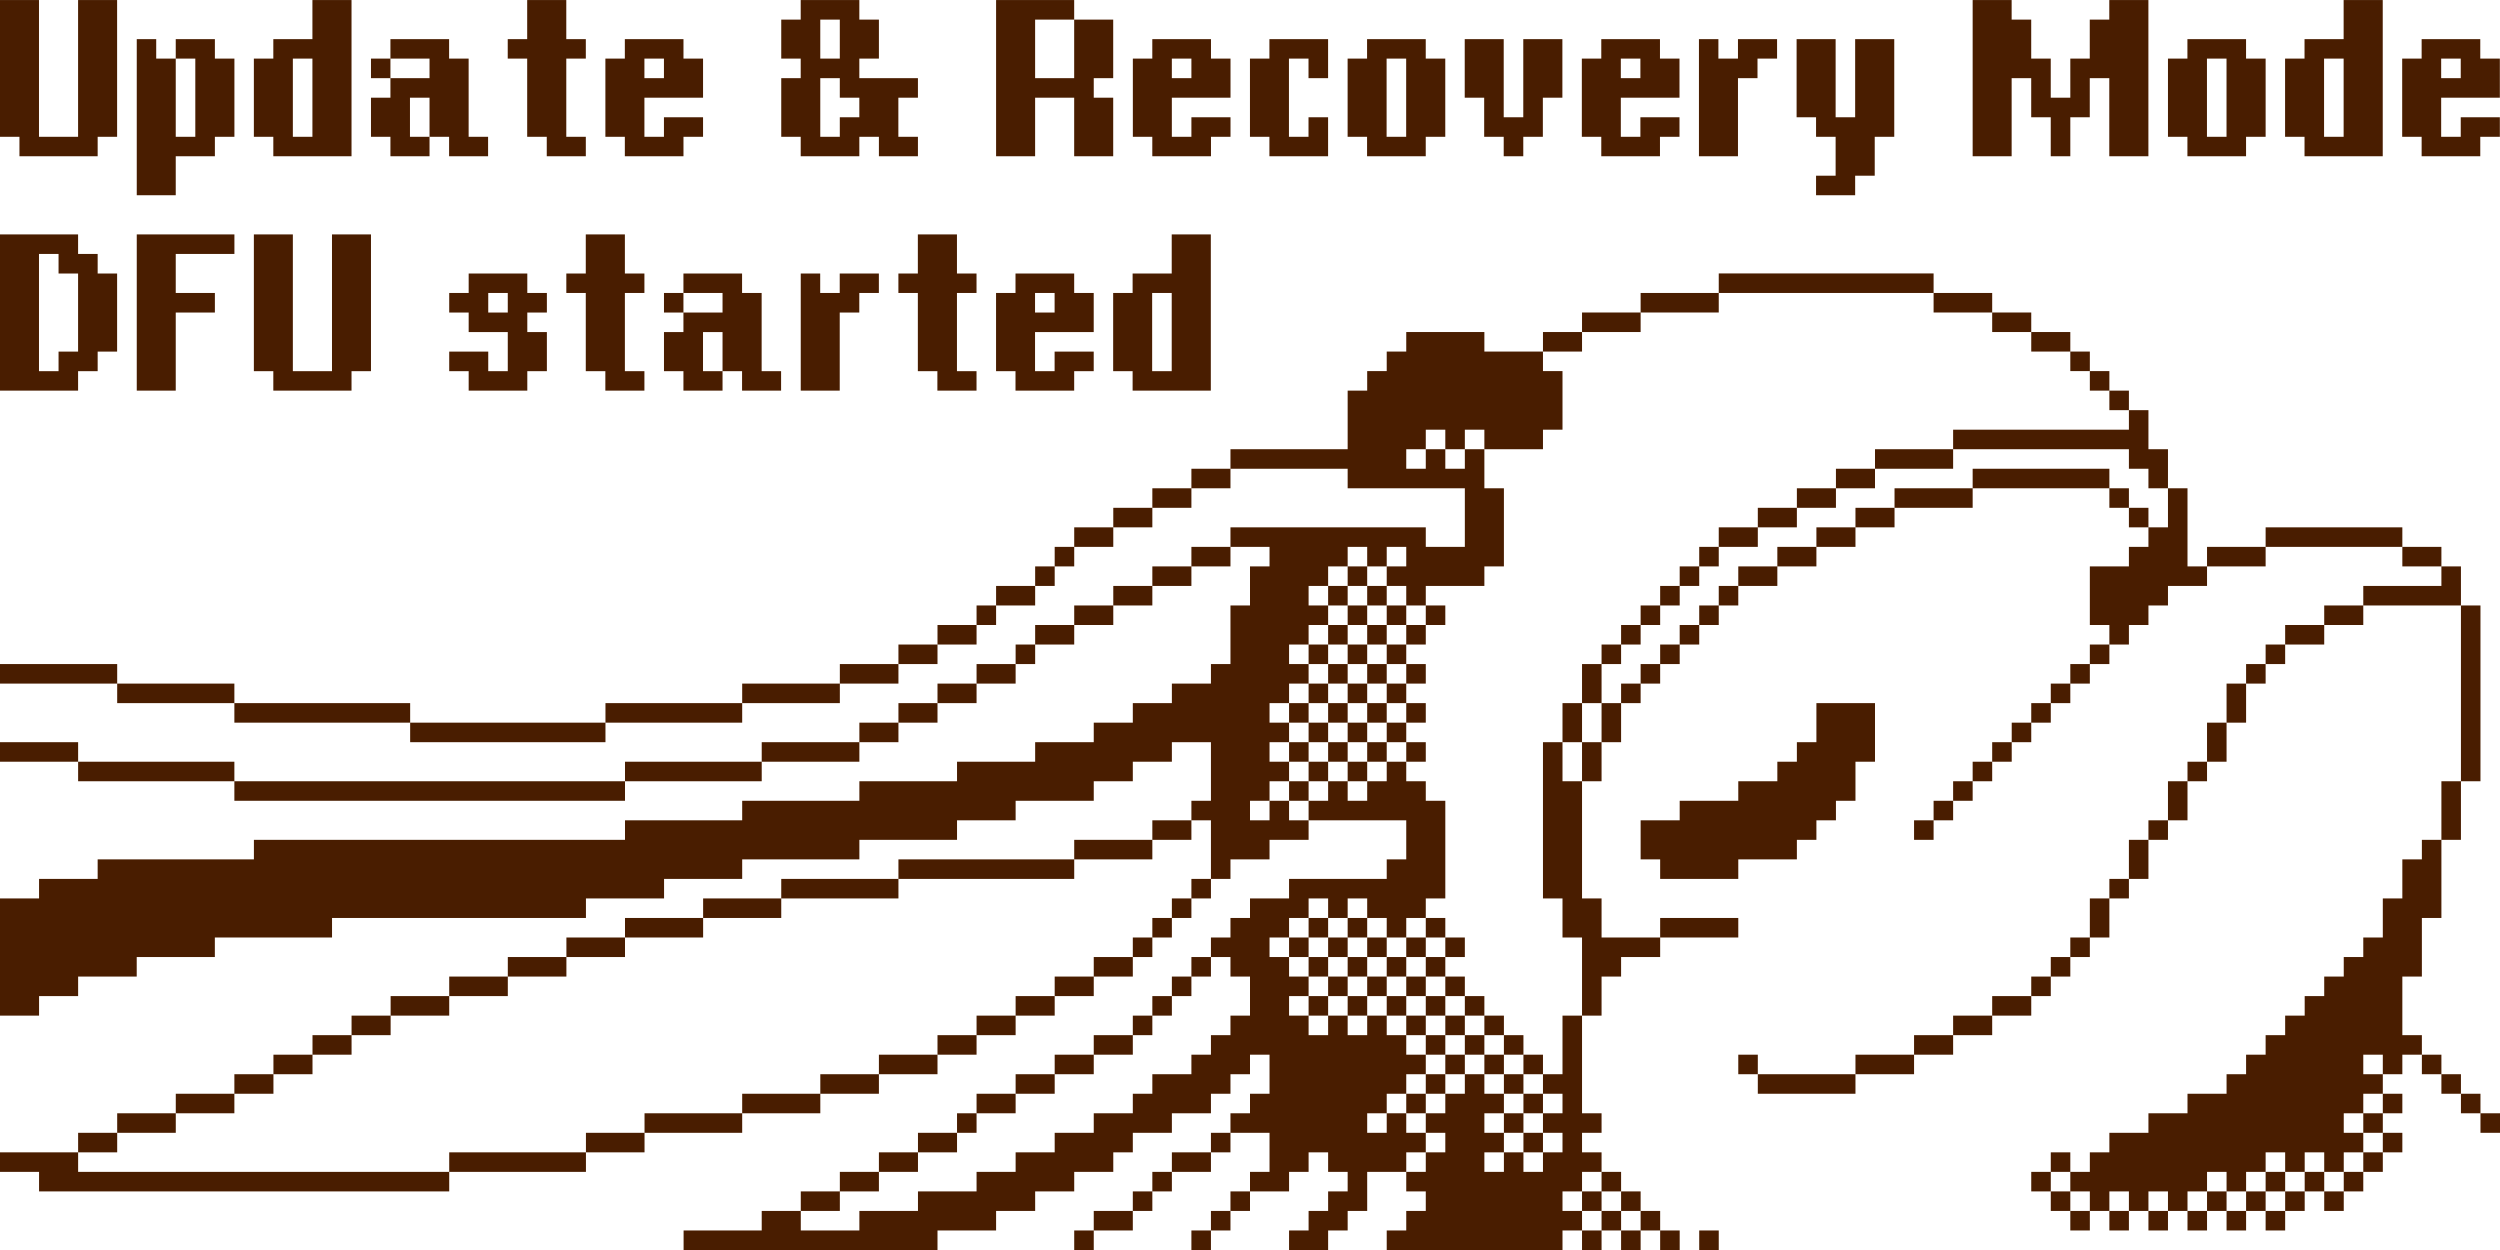
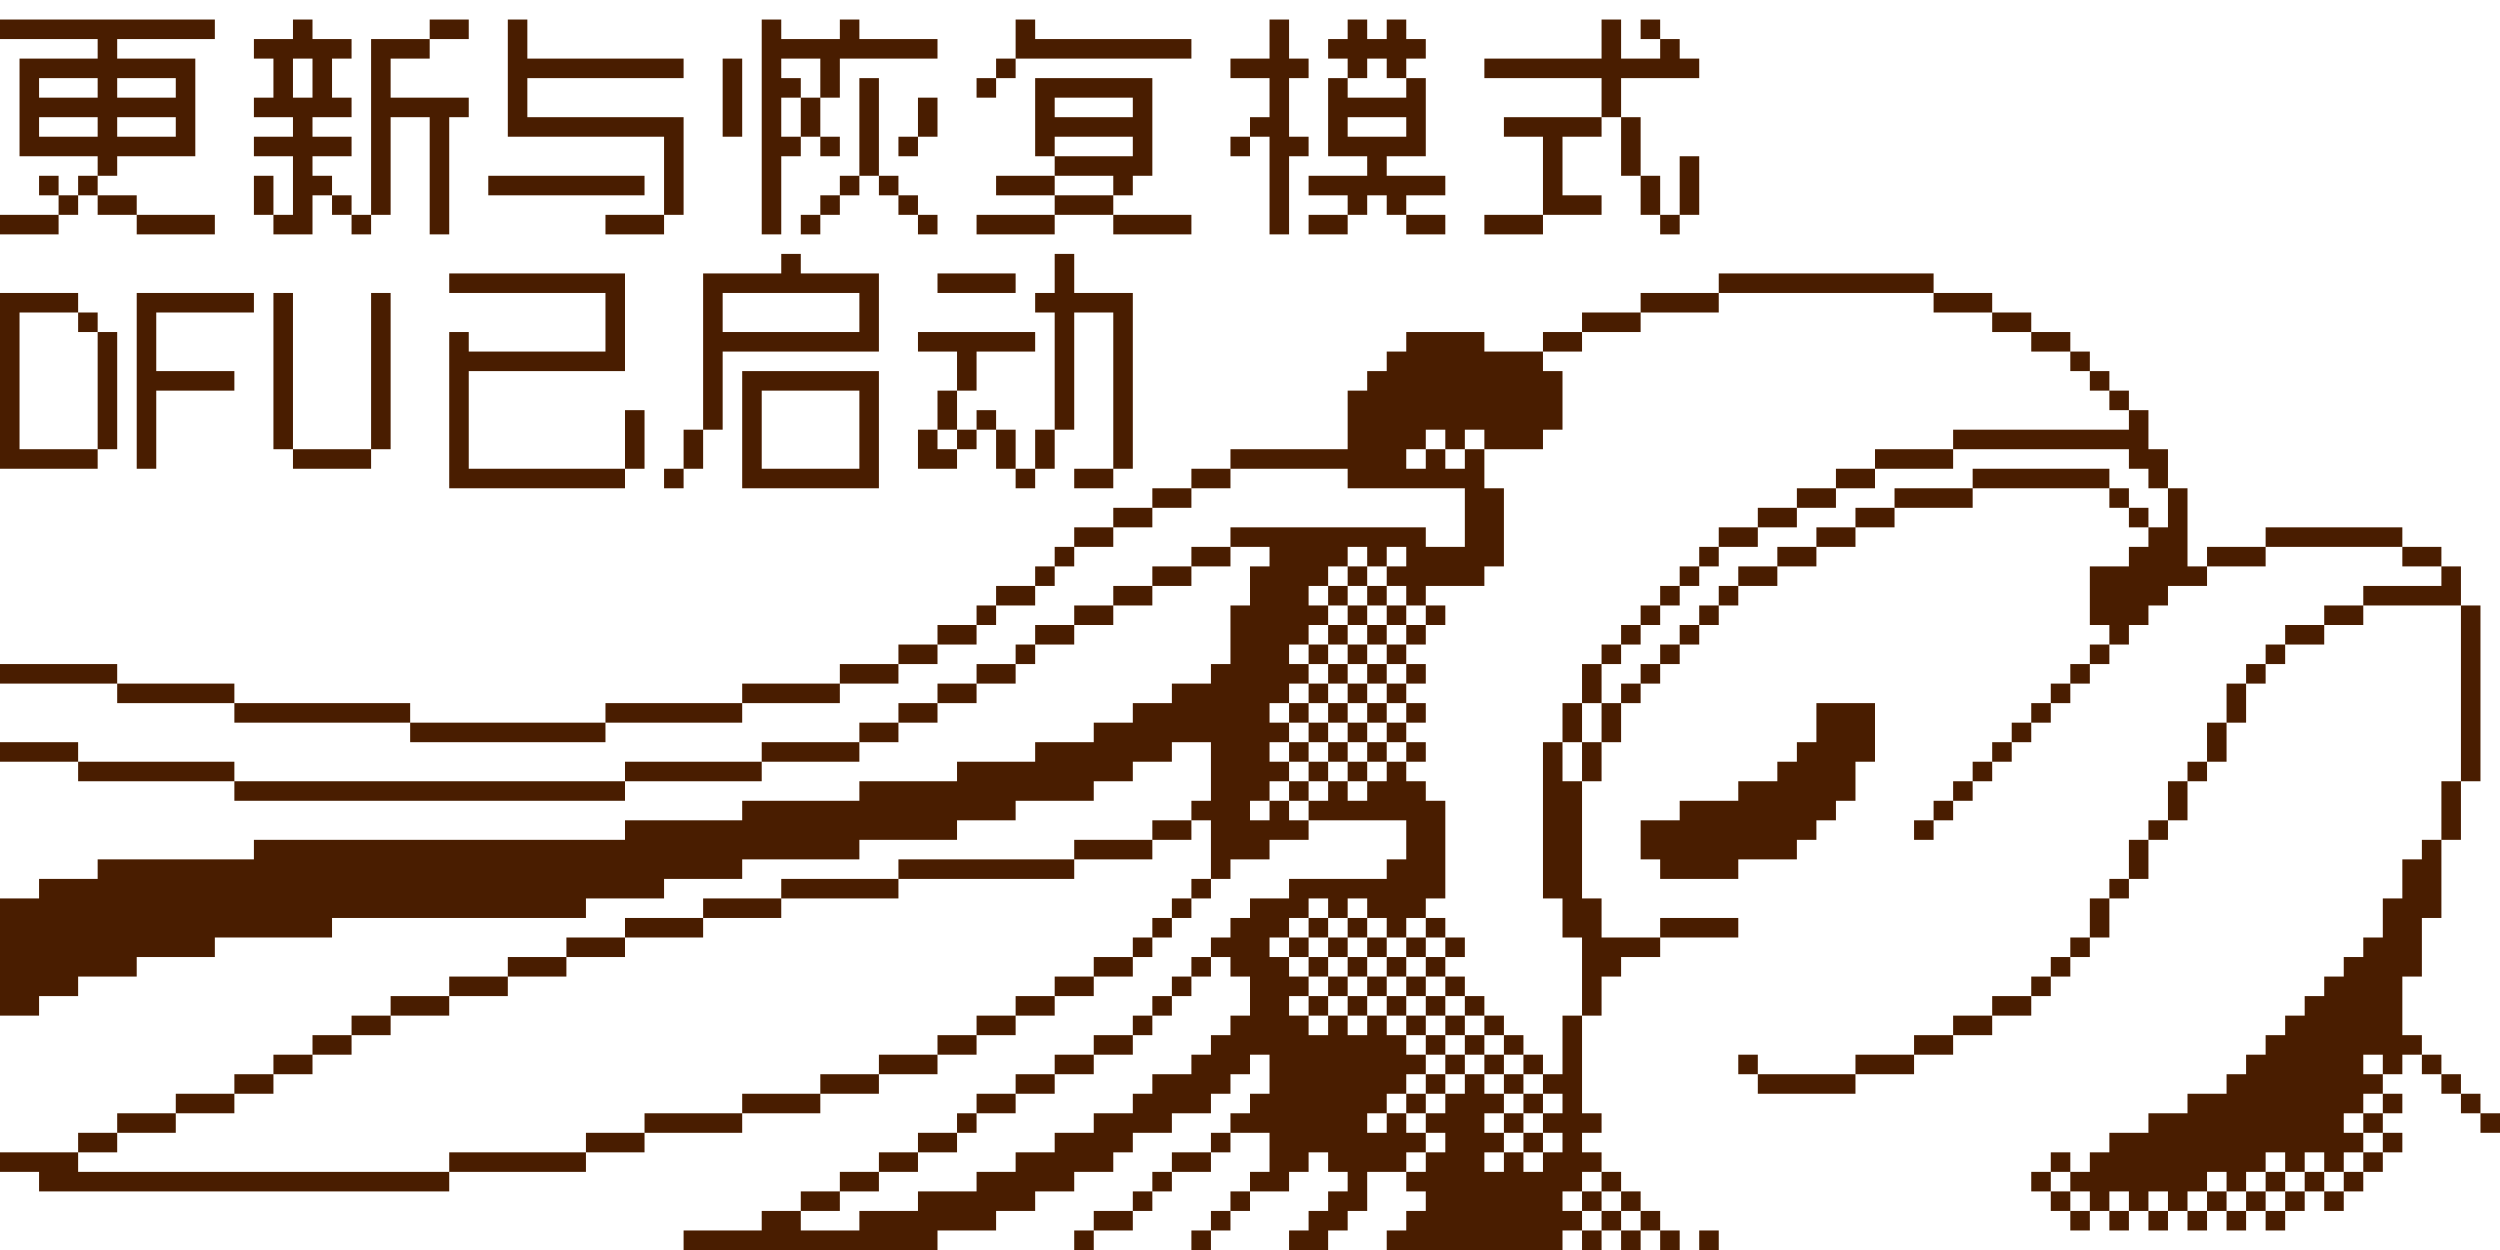
- <svg xmlns="http://www.w3.org/2000/svg" width="128" height="64" viewBox="0 0 128 64" fill="none" version="1.1" id="svg560">
-   <defs id="defs564" />
-   <path id="path2" d="M 0,0.002 V 7.004 H 0.996 V 8 H 5 V 7.004 H 5.996 V 0.002 H 3.998 V 7.004 H 1.996 V 0.002 Z m 15.996,0 V 2.004 H 13.994 V 3 h -0.996 v 4.004 h 0.996 V 8 h 4.004 V 0.002 Z m 10.996,0 V 2.004 H 25.996 V 3 h 0.996 v 4.004 h 1.002 V 8 h 2 V 7.004 h -1 V 3 h 1 V 2.004 h -1 V 0.002 Z m 14.004,0 V 1.004 H 40 V 3 h 0.996 V 4.002 H 40 v 3.002 h 0.996 V 8 h 3.002 V 7.004 H 45 V 8 h 1.998 V 7.004 H 45.996 V 5.002 h 1.002 v -1 h -3 V 3 H 45 V 1.004 H 43.998 V 0.002 Z m 10.004,0 V 8 h 1.998 V 5.002 h 2 V 8 h 1.998 V 5.002 H 56 v -1 h 0.996 V 1.004 h -1.998 v 2.998 h -2 V 1.004 h 2 V 0.002 Z m 50,0 V 8 h 1.996 V 4.002 h 1.002 v 2.002 h 1 V 8 H 106 V 6.004 h 0.996 V 4.002 h 1 V 8 h 2.002 V 0.002 h -2.002 V 1.004 h -1 V 3 H 106 v 2.002 h -1.002 V 3 h -1 V 1.004 h -1.002 V 0.002 Z m 18.994,0 V 2.004 h -2.002 V 3 h -0.996 v 4.004 h 0.996 V 8 h 4.004 V 0.002 Z M 41.998,1.004 h 1 V 3 h -1 z m -34.996,1 V 9.996 H 8.998 V 8 H 11.002 V 7.004 h 1 V 3 h -1 V 2.004 H 8.998 V 3 H 10 V 7.004 H 8.998 V 3 h -1 V 2.004 Z m 12.988,0 V 3 h 2.002 v 1.002 h -2.002 v 1 h -0.996 v 2.002 h 0.996 V 8 h 2.002 V 7.004 H 20.99 V 5.002 h 1.002 v 2.002 h 1.002 V 8 h 1.996 V 7.004 H 23.994 V 3 h -1 V 2.004 Z m 0,1.998 V 3 H 18.994 V 4.002 Z M 31.992,2.004 V 3 h -0.996 v 4.004 h 0.996 V 8 h 3.002 V 7.004 h 1.002 v -1 h -2.002 v 1 h -1 V 5.002 h 3.002 V 3 H 34.994 V 2.004 Z m 27.006,0 V 3 h -0.996 v 4.004 h 0.996 V 8 h 3.004 V 7.004 h 1 v -1 H 61 v 1 H 59.998 V 5.002 h 3.004 V 3 h -1 V 2.004 Z m 5.996,0 V 3 h -0.996 v 4.004 h 0.996 V 8 h 3.004 V 6.004 h -1.002 v 1 H 65.994 V 3 h 1.002 v 1.002 h 1.002 V 2.004 Z m 5,0 V 3 h -0.996 v 4.004 h 0.996 V 8 h 3.004 V 7.004 h 1 V 3 h -1 V 2.004 Z m 5,0 v 2.998 h 0.996 v 2.002 h 1 V 8 h 1.002 V 7.004 h 1.002 V 5.002 h 1 V 2.004 h -2.002 v 4 h -1.002 v -4 z m 6.992,0 V 3 h -0.996 v 4.004 h 0.996 V 8 h 3.004 V 7.004 h 1 v -1 h -2.002 v 1 H 82.986 V 5.002 h 3.004 V 3 h -1 V 2.004 Z m 5,0 V 8 h 1.998 V 4.002 h 1 V 3 h 1.002 V 2.004 H 88.984 V 3 H 87.982 V 2.004 Z m 5,0 v 4 h 0.996 v 1 h 1.002 v 1.992 h -1.002 v 1 h 2.002 v -1 h 1.002 V 7.004 h 1 v -5 h -2.002 v 4 h -1 v -4 z m 20.01,0 V 3 H 111 v 4.004 h 0.996 V 8 h 3.002 V 7.004 H 116 V 3 h -1.002 V 2.004 Z m 11.992,0 V 3 h -0.996 v 4.004 h 0.996 V 8 h 3.002 V 7.004 h 1.002 v -1 h -2.002 v 1 h -1.002 V 5.002 h 3.004 V 3 h -1.002 V 2.004 Z M 14.994,3 h 1.002 v 4.004 h -1.002 z m 18,0 h 1 v 1.002 h -1 z M 59.998,3 H 61 v 1.002 h -1.002 z m 10.996,0 h 1.002 v 4.004 h -1.002 z m 11.992,0 h 1.002 v 1.002 h -1.002 z m 30.01,0 h 1.002 v 4.004 h -1.002 z m 5.996,0 h 1.002 v 4.004 h -1.002 z m 5.996,0 h 1.002 v 1.002 h -1.002 z M 41.998,4.002 h 1 v 1 h 1 v 1.002 h -1 v 1 h -1 z M 0,12.002 V 20 H 3.998 V 19.004 H 5 V 18.002 H 5.996 V 14.004 H 5 V 13.002 H 3.998 v -1 z m 7.002,0 V 20 H 8.998 V 16.002 H 11.002 V 15 H 8.998 v -1.998 h 3.004 v -1 z m 5.996,0 v 7.002 h 0.996 V 20 h 4.004 v -0.996 h 0.996 v -7.002 h -1.996 v 7.002 h -2.004 v -7.002 z m 16.994,0 v 2.002 H 28.996 V 15 h 0.996 v 4.004 h 1.002 V 20 h 2 v -0.996 h -1 V 15 h 1 v -0.996 h -1 v -2.002 z m 17.002,0 v 2.002 H 45.998 V 15 h 0.996 v 4.004 h 1 V 20 h 2.004 V 19.004 H 48.996 V 15 h 1.002 v -0.996 h -1.002 v -2.002 z m 12.998,0 v 2.002 H 57.99 V 15 h -0.996 v 4.004 h 0.996 V 20 h 4.004 v -7.998 z m -57.996,1 h 1.002 v 1.002 h 1 v 3.998 h -1 v 1.002 H 1.996 Z M 88,14 v 1 h 1 1 1 1 1 1 1 1 1 1 1 v -1 h -1 -1 -1 -1 -1 -1 -1 -1 -1 -1 z m 11,1 v 1 h 1 1 1 v -1 h -1 -1 z m 3,1 v 1 h 1 1 v -1 h -1 z m 2,1 v 1 h 1 1 v -1 h -1 z m 2,1 v 1 h 1 v -1 z m 1,1 v 1 h 1 v -1 z m 1,1 v 1 h 1 v -1 z m 1,1 v 1 h -1 -1 -1 -1 -1 -1 -1 -1 -1 v 1 h 1 1 1 1 1 1 1 1 1 v 1 h 1 v 1 h 1 v -1 -1 h -1 v -1 -1 z m 2,4 v 1 1 h -1 v 1 h -1 v 1 h -1 -1 v 1 1 1 h 1 v 1 h 1 v -1 h 1 v -1 h 1 v -1 h 1 1 v -1 h -1 v -1 -1 -1 -1 z m 2,4 h 1 1 1 v -1 h -1 -1 -1 z m 3,-1 h 1 1 1 1 1 1 1 v -1 h -1 -1 -1 -1 -1 -1 -1 z m 7,0 v 1 h 1 1 v -1 h -1 z m 2,1 v 1 h -1 -1 -1 -1 v 1 h 1 1 1 1 1 v -1 -1 z m 1,2 v 1 1 1 1 1 1 1 1 1 h 1 v -1 -1 -1 -1 -1 -1 -1 -1 -1 z m 0,9 h -1 v 1 1 1 h 1 v -1 -1 z m -1,3 h -1 v 1 h -1 v 1 1 h -1 v 1 1 h -1 v 1 h -1 v 1 h -1 v 1 h -1 v 1 h -1 v 1 h -1 v 1 h -1 v 1 h -1 v 1 h -1 -1 v 1 h -1 -1 v 1 h -1 -1 v 1 h -1 v 1 h -1 v 1 h 1 v 1 h 1 v -1 h 1 v 1 h 1 v -1 h 1 v 1 h 1 v -1 h 1 v -1 h 1 v 1 h 1 v -1 h 1 v -1 h 1 v 1 h 1 v -1 h 1 v 1 h 1 v -1 h 1 v -1 h -1 v -1 h 1 v -1 h 1 v -1 h -1 v -1 h 1 v 1 h 1 v -1 h 1 v -1 h -1 v -1 -1 -1 h 1 v -1 -1 -1 h 1 v -1 -1 -1 z m -1,11 v 1 h 1 v -1 z m 1,1 v 1 h 1 v -1 z m 1,1 v 1 h 1 v -1 z m 1,1 v 1 h 1 v -1 z m -5,-1 v 1 h 1 v -1 z m 0,1 h -1 v 1 h 1 z m 0,1 v 1 h 1 v -1 z m 0,1 h -1 v 1 h 1 z m -1,1 h -1 v 1 h 1 z m -1,1 h -1 v 1 h 1 z m -1,0 v -1 h -1 v 1 z m -1,0 h -1 v 1 h 1 z m -1,1 h -1 v 1 h 1 z m -1,0 v -1 h -1 v 1 z m -1,0 h -1 v 1 h 1 z m -1,0 v -1 h -1 v 1 z m -1,0 h -1 v 1 h 1 z m 3,-1 h 1 v -1 h -1 z m -5,1 h -1 v 1 h 1 z m -2,0 h -1 v 1 h 1 z m -2,0 h -1 v 1 h 1 z m -1,0 v -1 h -1 v 1 z m -1,-1 v -1 h -1 v 1 z m 0,-1 h 1 v -1 h -1 z m 16,-29 h -1 -1 v 1 h 1 1 z m -2,1 h -1 -1 v 1 h 1 1 z m -2,1 h -1 v 1 h 1 z m -1,1 h -1 v 1 h 1 z m -1,1 h -1 v 1 1 h 1 v -1 z m -1,2 h -1 v 1 1 h 1 v -1 z m -1,2 h -1 v 1 h 1 z m -1,1 h -1 v 1 1 h 1 v -1 z m -1,2 h -1 v 1 h 1 z m -1,1 h -1 v 1 1 h 1 v -1 z m -1,2 h -1 v 1 h 1 z m -1,1 h -1 v 1 1 h 1 v -1 z m -1,2 h -1 v 1 h 1 z m -1,1 h -1 v 1 h 1 z m -1,1 h -1 v 1 h 1 z m -1,1 h -1 -1 v 1 h 1 1 z m -2,1 h -1 -1 v 1 h 1 1 z m -2,1 h -1 -1 v 1 h 1 1 z m -2,1 h -1 -1 -1 v 1 h 1 1 1 z m -3,1 h -1 -1 -1 -1 -1 v 1 h 1 1 1 1 1 z m -5,0 v -1 h -1 v 1 z m 18,-22 h -1 v 1 h 1 z m -1,1 h -1 v 1 h 1 z m -1,1 h -1 v 1 h 1 z m -1,1 h -1 v 1 h 1 z m -1,1 h -1 v 1 h 1 z m -1,1 h -1 v 1 h 1 z m -1,1 h -1 v 1 h 1 z m -1,1 h -1 v 1 h 1 z m -1,1 h -1 v 1 h 1 z m -1,1 h -1 v 1 h 1 z m 11,-15 v -1 h -1 v 1 z m -1,-1 v -1 h -1 v 1 z m -1,-1 v -1 h -1 -1 -1 -1 -1 -1 -1 v 1 h 1 1 1 1 1 1 z m -7,0 h -1 -1 -1 -1 v 1 h 1 1 1 1 z m -4,1 h -1 -1 v 1 h 1 1 z m -2,1 h -1 -1 v 1 h 1 1 z m -2,1 h -1 -1 v 1 h 1 1 z m -2,1 h -1 -1 v 1 h 1 1 z m -2,1 h -1 v 1 h 1 z m -1,1 h -1 v 1 h 1 z m -1,1 h -1 v 1 h 1 z m -1,1 h -1 v 1 h 1 z m -1,1 h -1 v 1 h 1 z m -1,1 h -1 v 1 h 1 z m -1,1 h -1 v 1 1 h 1 v -1 z m -1,2 h -1 v 1 1 h 1 v -1 z m -1,2 h -1 v -1 -1 h -1 v 1 1 1 1 1 1 1 1 h 1 v 1 1 h 1 v 1 1 1 1 h 1 v -1 -1 h 1 v -1 h 1 1 v -1 h -1 -1 -1 v -1 -1 h -1 v -1 -1 -1 -1 -1 z m 4,8 h 1 1 1 1 v -1 h -1 -1 -1 -1 z m -4,4 h -1 v 1 1 1 h -1 v 1 h 1 v 1 h -1 v 1 h 1 v 1 h -1 v 1 h -1 v -1 h -1 v 1 h -1 v -1 h 1 v -1 h -1 v -1 h 1 v -1 h -1 v -1 h -1 v 1 h -1 v 1 h -1 v 1 h 1 v 1 h -1 v 1 h -1 v 1 h 1 v 1 h -1 v 1 h -1 v 1 h 1 1 1 1 1 1 1 1 1 v -1 h 1 v -1 h -1 v -1 h 1 v -1 h 1 v -1 h -1 v -1 h 1 v -1 h -1 v -1 -1 -1 -1 z m 1,8 v 1 h 1 v -1 z m 1,1 v 1 h 1 v -1 z m 1,1 v 1 h 1 v -1 z m 1,1 v 1 h 1 v -1 z m -1,0 h -1 v 1 h 1 z m -1,0 v -1 h -1 v 1 z m -1,0 h -1 v 1 h 1 z m 0,-1 v -1 h -1 v 1 z M 72,60 v -1 h 1 v -1 h -1 v -1 h -1 v 1 h -1 v -1 h 1 v -1 h 1 v -1 h 1 v -1 h -1 v -1 h -1 v -1 h -1 v 1 h -1 v -1 h -1 v 1 h -1 v -1 h -1 v -1 h 1 v -1 h -1 v -1 h -1 v -1 h 1 v -1 h 1 v -1 h 1 v 1 h 1 v -1 h 1 v 1 h 1 v 1 h 1 v -1 h 1 v -1 h 1 v -1 -1 -1 -1 -1 h -1 v -1 h -1 v -1 h -1 v 1 h -1 v 1 h -1 v -1 h -1 v 1 h -1 v 1 h 1 1 1 1 1 v 1 1 h -1 v 1 h -1 -1 -1 -1 -1 v 1 h -1 -1 v 1 h -1 v 1 h -1 v 1 h 1 v 1 h 1 v 1 1 h -1 v 1 h -1 v 1 h -1 v 1 h -1 -1 v 1 h -1 v 1 h -1 -1 v 1 h -1 -1 v 1 h -1 -1 v 1 h -1 -1 v 1 h -1 -1 -1 v 1 h -1 -1 -1 v 1 h -1 -1 -1 v -1 h -1 -1 v 1 h -1 -1 -1 -1 v 1 h 1 1 1 1 1 1 1 1 1 1 1 1 1 v -1 h 1 1 1 v -1 h 1 1 v -1 h 1 1 v -1 h 1 1 v -1 h 1 v -1 h 1 1 v -1 h 1 1 v -1 h 1 v -1 h 1 v -1 h 1 v 1 1 h -1 v 1 h -1 v 1 h 1 1 v 1 1 h -1 v 1 h 1 1 v -1 h 1 v -1 h 1 v 1 h 1 v 1 h -1 v 1 h -1 v 1 h -1 v 1 h 1 1 v -1 h 1 v -1 h 1 v -1 -1 h 1 z m -8,1 h -1 v 1 h 1 z m -1,1 h -1 v 1 h 1 z m -1,1 h -1 v 1 h 1 z m 1,-5 h -1 v 1 h 1 z m -1,1 h -1 -1 v 1 h 1 1 z m -2,1 h -1 v 1 h 1 z m -1,1 h -1 v 1 h 1 z m -1,1 h -1 -1 v 1 h 1 1 z m -2,1 h -1 v 1 h 1 z M 41,62 h 1 1 v -1 h -1 -1 z m 2,-1 h 1 1 v -1 h -1 -1 z m 2,-1 h 1 1 v -1 h -1 -1 z m 2,-1 h 1 1 v -1 h -1 -1 z m 2,-1 h 1 v -1 h -1 z m 1,-1 h 1 1 v -1 h -1 -1 z m 2,-1 h 1 1 v -1 h -1 -1 z m 2,-1 h 1 1 v -1 h -1 -1 z m 2,-1 h 1 1 v -1 h -1 -1 z m 2,-1 h 1 v -1 h -1 z m 1,-1 h 1 v -1 h -1 z m 1,-1 h 1 v -1 h -1 z m 1,-1 h 1 v -1 h -1 z m 6,-8 h -1 v -1 h -1 v 1 h -1 v -1 h 1 v -1 h 1 v -1 h -1 v -1 h 1 v -1 h -1 v -1 h 1 v -1 h 1 v -1 h -1 v -1 h 1 v -1 h 1 v -1 h -1 v -1 h 1 v -1 h 1 v -1 h 1 v 1 h 1 v -1 h 1 v 1 h -1 v 1 h 1 v 1 h 1 v -1 h 1 1 1 v -1 h 1 v -1 -1 -1 -1 h -1 v -1 -1 h -1 v 1 h -1 v -1 h -1 v 1 h -1 v -1 h 1 v -1 h 1 v 1 h 1 v -1 h 1 v 1 h 1 1 1 v -1 h 1 v -1 -1 -1 h -1 v -1 h -1 -1 -1 v -1 h -1 -1 -1 -1 v 1 h -1 v 1 h -1 v 1 h -1 v 1 1 1 h -1 -1 -1 -1 -1 -1 v 1 h 1 1 1 1 1 1 v 1 h 1 1 1 1 1 1 v 1 1 1 h -1 -1 v -1 h -1 -1 -1 -1 -1 -1 -1 -1 -1 -1 v 1 h 1 1 v 1 h -1 v 1 1 h -1 v 1 1 1 h -1 v 1 h -1 -1 v 1 h -1 -1 v 1 h -1 -1 v 1 h -1 -1 -1 v 1 h -1 -1 -1 -1 v 1 h -1 -1 -1 -1 -1 v 1 h -1 -1 -1 -1 -1 -1 v 1 h -1 -1 -1 -1 -1 -1 v 1 h -1 -1 -1 -1 -1 -1 -1 -1 -1 -1 -1 -1 -1 -1 -1 -1 -1 -1 -1 v 1 H 12 11 10 9 8 7 6 5 v 1 H 4 3 2 v 1 H 1 0 v 1 1 1 1 1 1 h 1 1 v -1 h 1 1 v -1 h 1 1 1 v -1 h 1 1 1 1 v -1 h 1 1 1 1 1 1 v -1 h 1 1 1 1 1 1 1 1 1 1 1 1 1 v -1 h 1 1 1 1 v -1 h 1 1 1 1 v -1 h 1 1 1 1 1 1 v -1 h 1 1 1 1 1 v -1 h 1 1 1 v -1 h 1 1 1 1 v -1 h 1 1 v -1 h 1 1 v -1 h 1 1 v 1 1 1 h -1 v 1 h 1 v 1 1 1 h 1 v -1 h 1 1 v -1 h 1 1 z m -5,3 h -1 v 1 h 1 z m -1,1 h -1 v 1 h 1 z m -1,1 h -1 v 1 h 1 z m -1,1 h -1 v 1 h 1 z m -1,1 h -1 -1 v 1 h 1 1 z m -2,1 h -1 -1 v 1 h 1 1 z m -2,1 h -1 -1 v 1 h 1 1 z m -2,1 h -1 -1 v 1 h 1 1 z m -2,1 h -1 -1 v 1 h 1 1 z m -2,1 h -1 -1 -1 v 1 h 1 1 1 z m -3,1 h -1 -1 -1 v 1 h 1 1 1 z m -3,1 h -1 -1 -1 -1 v 1 h 1 1 1 1 z m -4,1 h -1 -1 -1 -1 -1 v 1 h 1 1 1 1 1 z m -5,1 h -1 -1 -1 v 1 h 1 1 1 z m -3,1 h -1 -1 -1 -1 -1 -1 -1 v 1 h 1 1 1 1 1 1 1 z m -7,1 H 22 21 20 19 18 17 16 15 14 13 12 11 10 9 8 7 6 5 4 V 59 H 3 2 1 0 v 1 h 1 1 v 1 h 1 1 1 1 1 1 1 1 1 1 1 1 1 1 1 1 1 1 1 1 1 z M 4,59 H 5 6 V 58 H 5 4 Z M 6,58 H 7 8 9 V 57 H 8 7 6 Z m 3,-1 h 1 1 1 V 56 H 11 10 9 Z m 3,-1 h 1 1 v -1 h -1 -1 z m 2,-1 h 1 1 v -1 h -1 -1 z m 2,-1 h 1 1 v -1 h -1 -1 z m 2,-1 h 1 1 v -1 h -1 -1 z m 2,-1 h 1 1 1 v -1 h -1 -1 -1 z m 3,-1 h 1 1 1 v -1 h -1 -1 -1 z m 3,-1 h 1 1 1 v -1 h -1 -1 -1 z m 3,-1 h 1 1 1 v -1 h -1 -1 -1 z m 3,-1 h 1 1 1 1 v -1 h -1 -1 -1 -1 z m 4,-1 h 1 1 1 1 v -1 h -1 -1 -1 -1 z m 4,-1 h 1 1 1 1 1 1 v -1 h -1 -1 -1 -1 -1 -1 z m 6,-1 h 1 1 1 1 1 1 1 1 1 v -1 h -1 -1 -1 -1 -1 -1 -1 -1 -1 z m 9,-1 h 1 1 1 1 v -1 h -1 -1 -1 -1 z m 4,-1 h 1 1 v -1 h -1 -1 z m 4,-15 h -1 -1 v 1 h 1 1 z m -2,1 h -1 -1 v 1 h 1 1 z m -2,1 h -1 -1 v 1 h 1 1 z m -2,1 h -1 -1 v 1 h 1 1 z m -2,1 h -1 -1 v 1 h 1 1 z m -2,1 h -1 v 1 h 1 z m -1,1 h -1 -1 v 1 h 1 1 z m -2,1 h -1 -1 v 1 h 1 1 z m -2,1 h -1 -1 v 1 h 1 1 z m -2,1 h -1 -1 v 1 h 1 1 z m -2,1 h -1 -1 -1 -1 -1 v 1 h 1 1 1 1 1 z m -5,1 h -1 -1 -1 -1 -1 -1 -1 v 1 h 1 1 1 1 1 1 1 z m -7,1 h -1 -1 -1 -1 -1 -1 -1 -1 -1 -1 -1 -1 -1 -1 -1 -1 -1 -1 -1 -1 v 1 h 1 1 1 1 1 1 1 1 1 1 1 1 1 1 1 1 1 1 1 1 z M 12,40 V 39 H 11 10 9 8 7 6 5 4 v 1 h 1 1 1 1 1 1 1 z M 4,39 V 38 H 3 2 1 0 v 1 H 1 2 3 Z M 63,24 h -1 -1 v 1 h 1 1 z m -2,1 h -1 -1 v 1 h 1 1 z m -2,1 h -1 -1 v 1 h 1 1 z m -2,1 h -1 -1 v 1 h 1 1 z m -2,1 h -1 v 1 h 1 z m -1,1 h -1 v 1 h 1 z m -1,1 h -1 -1 v 1 h 1 1 z m -2,1 h -1 v 1 h 1 z m -1,1 h -1 -1 v 1 h 1 1 z m -2,1 h -1 -1 v 1 h 1 1 z m -2,1 h -1 -1 -1 v 1 h 1 1 1 z m -3,1 h -1 -1 -1 -1 -1 v 1 h 1 1 1 1 1 z m -5,1 h -1 -1 -1 -1 -1 -1 -1 v 1 h 1 1 1 1 1 1 1 z m -7,1 h -1 -1 -1 -1 -1 -1 -1 -1 -1 -1 v 1 h 1 1 1 1 1 1 1 1 1 1 z m -10,0 v -1 h -1 -1 -1 -1 -1 -1 -1 -1 -1 v 1 h 1 1 1 1 1 1 1 1 z M 12,36 V 35 H 11 10 9 8 7 6 v 1 h 1 1 1 1 1 z M 6,35 V 34 H 5 4 3 2 1 0 v 1 H 1 2 3 4 5 Z M 79,18 h 1 1 v -1 h -1 -1 z m 2,-1 h 1 1 1 v -1 h -1 -1 -1 z m 3,-1 h 1 1 1 1 V 15 H 87 86 85 84 Z M 73,31 v 1 h 1 v -1 z m 0,1 h -1 v 1 h 1 z m -1,1 h -1 v 1 h 1 z m 0,1 v 1 h 1 v -1 z m 0,1 h -1 v 1 h 1 z m 0,1 v 1 h 1 v -1 z m 0,1 h -1 v 1 h 1 z m 0,1 v 1 h 1 v -1 z m -1,0 h -1 v 1 h 1 z m -1,1 h -1 v 1 h 1 z m -1,0 v -1 h -1 v 1 z m -1,0 h -1 v 1 h 1 z m -1,1 h -1 v 1 h 1 z m 0,-1 v -1 h -1 v 1 z m 0,-1 h 1 v -1 h -1 z m 0,-1 v -1 h -1 v 1 z m 0,-1 h 1 v -1 h -1 z m 1,-1 h 1 v -1 h -1 z m 0,-1 v -1 h -1 v 1 z m 0,-1 h 1 v -1 h -1 z m 1,-1 h 1 v -1 h -1 z m 0,-1 v -1 h -1 v 1 z m 0,-1 h 1 v -1 h -1 z m 1,0 v 1 h 1 v -1 z m 1,1 v 1 h 1 v -1 z m 0,1 h -1 v 1 h 1 z m -1,1 h -1 v 1 h 1 z m 0,1 v 1 h 1 v -1 z m 0,1 h -1 v 1 h 1 z m 0,1 v 1 h 1 v -1 z m 0,1 h -1 v 1 h 1 z m -1,0 v -1 h -1 v 1 z m 4,10 v 1 h 1 v -1 z m 1,1 v 1 h 1 v -1 z m 0,1 h -1 v 1 h 1 z m 0,1 v 1 h 1 v -1 z m 1,1 v 1 h 1 v -1 z m 1,1 v 1 h 1 v -1 z m 1,1 v 1 h 1 v -1 z m 1,1 v 1 h 1 v -1 z m 0,1 h -1 v 1 h 1 z m 0,1 v 1 h 1 v -1 z m 0,1 h -1 v 1 h 1 z m 0,1 v 1 h 1 v -1 z m -1,-3 v -1 h -1 v 1 z m -1,-1 v -1 h -1 v 1 z m -1,0 h -1 v 1 h 1 z m -1,1 h -1 v 1 h 1 z m -1,1 h -1 v 1 h 1 z m 1,-2 v -1 h -1 v 1 z m -1,-1 v -1 h -1 v 1 z m -1,-1 v -1 h -1 v 1 z m -1,-1 v -1 h -1 v 1 z m -1,0 h -1 v 1 h 1 z m -1,0 v -1 h -1 v 1 z m -1,0 h -1 v 1 h 1 z m 0,-1 v -1 h -1 v 1 z m -1,-1 v -1 h -1 v 1 z m 0,-1 h 1 v -1 h -1 z m 1,0 v 1 h 1 v -1 z m 1,0 h 1 v -1 h -1 z m 1,0 v 1 h 1 v -1 z m 1,1 v 1 h 1 v -1 z m 1,0 h 1 v -1 h -1 z m 0,1 v 1 h 1 v -1 z m 1,1 v 1 h 1 v -1 z m 1,1 v 1 h 1 v -1 z m -4,-3 h -1 v 1 h 1 z M 80,38 h 1 v -1 -1 h -1 v 1 z m 1,-2 h 1 v -1 -1 h -1 v 1 z m 1,-2 h 1 v -1 h -1 z m 1,-1 h 1 v -1 h -1 z m 1,-1 h 1 v -1 h -1 z m 1,-1 h 1 v -1 h -1 z m 1,-1 h 1 v -1 h -1 z m 1,-1 h 1 v -1 h -1 z m 1,-1 h 1 1 v -1 h -1 -1 z m 2,-1 h 1 1 v -1 h -1 -1 z m 2,-1 h 1 1 v -1 h -1 -1 z m 2,-1 h 1 1 v -1 h -1 -1 z m 2,-1 h 1 1 1 1 V 23 H 99 98 97 96 Z M 23.996,14.004 V 15 H 23 v 1.002 h 0.996 v 1 h 2.002 v 2.002 h -1 V 18.002 H 23 v 1.002 h 0.996 V 20 h 3.002 V 19.004 H 28 v -2.002 h -1.002 v -1 H 28 V 15 h -1.002 v -0.996 z m 10.996,0 V 15 h 2.002 v 1.002 h -2.002 v 1 h -0.996 v 2.002 h 0.996 V 20 h 2.002 v -0.996 h -1 v -2.002 h 1 v 2.002 h 1 V 20 h 1.998 V 19.004 H 38.996 V 15 h -1.002 v -0.996 z m 0,1.998 V 15 h -0.996 v 1.002 z m 6.006,-1.998 V 20 h 1.996 v -3.998 h 1.002 V 15 h 1.002 V 14.004 H 42.994 V 15 h -1 v -0.996 z m 10.996,0 V 15 h -0.996 v 4.004 h 0.996 V 20 h 3.004 v -0.996 h 1 v -1.002 h -2.002 v 1.002 h -1.002 v -2.002 h 3.004 V 15 h -1 V 14.004 Z M 24.998,15 h 1 v 1.002 h -1 z m 27.996,0 h 1.002 v 1.002 h -1.002 z m 5.996,0 h 1.002 v 4.004 H 58.99 Z M 93,36 v 1 1 h -1 v 1 h -1 v 1 h -1 -1 v 1 h -1 -1 -1 v 1 h -1 -1 v 1 1 h 1 v 1 h 1 1 1 1 v -1 h 1 1 1 v -1 h 1 v -1 h 1 v -1 h 1 v -1 -1 h 1 v -1 -1 -1 h -1 -1 z m -6,27 v 1 h 1 v -1 z" style="fill:#491d00;fill-opacity:1" />
+ <svg xmlns="http://www.w3.org/2000/svg" width="128" height="64" viewBox="0 0 128 64" fill="none">
+   <path d="M0 1V2H11V1ZM15 1V2H16V1ZM22 1V2H24V1ZM26 1V2H27V1ZM39 1V2H40V1ZM43 1V2H44V1ZM52 1V2H53V1ZM65 1V2H66V1ZM69 1V2H70V1ZM71 1V2H72V1ZM82 1V2H83V1ZM84 1V2H85V1ZM5 2V3H6V2ZM13 2V3H18V2ZM19 2V3H22V2ZM26 2V3H27V2ZM39 2V3H48V2ZM52 2V3H61V2ZM65 2V3H66V2ZM68 2V3H73V2ZM82 2V3H83V2ZM85 2V3H86V2ZM1 3V4H10V3ZM14 3V4H15V3ZM16 3V4H17V3ZM19 3V4H20V3ZM26 3V4H35V3ZM37 3V4H38V3ZM39 3V4H40V3ZM42 3V4H43V3ZM51 3V4H52V3ZM63 3V4H67V3ZM69 3V4H70V3ZM71 3V4H72V3ZM76 3V4H87V3ZM1 4V5H2V4ZM5 4V5H6V4ZM9 4V5H10V4ZM14 4V5H15V4ZM16 4V5H17V4ZM19 4V5H20V4ZM26 4V5H27V4ZM37 4V5H38V4ZM39 4V5H41V4ZM42 4V5H43V4ZM44 4V5H45V4ZM50 4V5H51V4ZM53 4V5H59V4ZM65 4V5H66V4ZM68 4V5H69V4ZM72 4V5H73V4ZM82 4V5H83V4ZM1 5V6H10V5ZM13 5V6H18V5ZM19 5V6H24V5ZM26 5V6H27V5ZM37 5V6H38V5ZM39 5V6H40V5ZM41 5V6H42V5ZM44 5V6H45V5ZM47 5V6H48V5ZM53 5V6H54V5ZM58 5V6H59V5ZM65 5V6H66V5ZM68 5V6H73V5ZM82 5V6H83V5ZM1 6V7H2V6ZM5 6V7H6V6ZM9 6V7H10V6ZM15 6V7H16V6ZM19 6V7H20V6ZM22 6V7H23V6ZM26 6V7H35V6ZM37 6V7H38V6ZM39 6V7H40V6ZM41 6V7H42V6ZM44 6V7H45V6ZM47 6V7H48V6ZM53 6V7H59V6ZM64 6V7H66V6ZM68 6V7H69V6ZM72 6V7H73V6ZM77 6V7H82V6ZM83 6V7H84V6ZM1 7V8H10V7ZM13 7V8H18V7ZM19 7V8H20V7ZM22 7V8H23V7ZM34 7V8H35V7ZM39 7V8H41V7ZM42 7V8H43V7ZM44 7V8H45V7ZM46 7V8H47V7ZM53 7V8H54V7ZM58 7V8H59V7ZM63 7V8H64V7ZM65 7V8H67V7ZM68 7V8H73V7ZM79 7V8H80V7ZM83 7V8H84V7ZM5 8V9H6V8ZM15 8V9H16V8ZM19 8V9H20V8ZM22 8V9H23V8ZM34 8V9H35V8ZM39 8V9H40V8ZM44 8V9H45V8ZM54 8V9H59V8ZM65 8V9H66V8ZM70 8V9H71V8ZM79 8V9H80V8ZM83 8V9H84V8ZM86 8V9H87V8ZM2 9V10H3V9ZM4 9V10H5V9ZM13 9V10H14V9ZM15 9V10H17V9ZM19 9V10H20V9ZM22 9V10H23V9ZM25 9V10H33V9ZM34 9V10H35V9ZM39 9V10H40V9ZM43 9V10H44V9ZM45 9V10H46V9ZM51 9V10H54V9ZM57 9V10H58V9ZM65 9V10H66V9ZM67 9V10H74V9ZM79 9V10H80V9ZM84 9V10H85V9ZM86 9V10H87V9ZM3 10V11H4V10ZM5 10V11H7V10ZM13 10V11H14V10ZM15 10V11H16V10ZM17 10V11H18V10ZM19 10V11H20V10ZM22 10V11H23V10ZM34 10V11H35V10ZM39 10V11H40V10ZM42 10V11H43V10ZM46 10V11H47V10ZM54 10V11H57V10ZM65 10V11H66V10ZM69 10V11H70V10ZM71 10V11H72V10ZM79 10V11H82V10ZM84 10V11H85V10ZM86 10V11H87V10ZM0 11V12H3V11ZM7 11V12H11V11ZM14 11V12H16V11ZM18 11V12H19V11ZM22 11V12H23V11ZM31 11V12H34V11ZM39 11V12H40V11ZM41 11V12H42V11ZM47 11V12H48V11ZM50 11V12H54V11ZM57 11V12H61V11ZM65 11V12H66V11ZM67 11V12H69V11ZM72 11V12H74V11ZM76 11V12H79V11ZM85 11V12H86V11ZM40 13V14H41V13ZM54 13V14H55V13ZM23 14V15H32V14ZM36 14V15H45V14ZM48 14V15H52V14ZM54 14V15H55V14ZM88 14V15H99V14ZM0 15V16H4V15ZM7 15V16H13V15ZM14 15V16H15V15ZM19 15V16H20V15ZM31 15V16H32V15ZM36 15V16H37V15ZM44 15V16H45V15ZM53 15V16H58V15ZM84 15V16H88V15ZM99 15V16H102V15ZM0 16V17H1V16ZM4 16V17H5V16ZM7 16V17H8V16ZM14 16V17H15V16ZM19 16V17H20V16ZM31 16V17H32V16ZM36 16V17H37V16ZM44 16V17H45V16ZM54 16V17H55V16ZM57 16V17H58V16ZM81 16V17H84V16ZM102 16V17H104V16ZM0 17V18H1V17ZM5 17V18H6V17ZM7 17V18H8V17ZM14 17V18H15V17ZM19 17V18H20V17ZM23 17V18H24V17ZM31 17V18H32V17ZM36 17V18H45V17ZM47 17V18H53V17ZM54 17V18H55V17ZM57 17V18H58V17ZM72 17V18H76V17ZM79 17V18H81V17ZM104 17V18H106V17ZM0 18V19H1V18ZM5 18V19H6V18ZM7 18V19H8V18ZM14 18V19H15V18ZM19 18V19H20V18ZM23 18V19H32V18ZM36 18V19H37V18ZM49 18V19H50V18ZM54 18V19H55V18ZM57 18V19H58V18ZM71 18V19H79V18ZM106 18V19H107V18ZM0 19V20H1V19ZM5 19V20H6V19ZM7 19V20H12V19ZM14 19V20H15V19ZM19 19V20H20V19ZM23 19V20H24V19ZM36 19V20H37V19ZM38 19V20H45V19ZM49 19V20H50V19ZM54 19V20H55V19ZM57 19V20H58V19ZM70 19V20H80V19ZM107 19V20H108V19ZM0 20V21H1V20ZM5 20V21H6V20ZM7 20V21H8V20ZM14 20V21H15V20ZM19 20V21H20V20ZM23 20V21H24V20ZM36 20V21H37V20ZM38 20V21H39V20ZM44 20V21H45V20ZM48 20V21H49V20ZM54 20V21H55V20ZM57 20V21H58V20ZM69 20V21H80V20ZM108 20V21H109V20ZM0 21V22H1V21ZM5 21V22H6V21ZM7 21V22H8V21ZM14 21V22H15V21ZM19 21V22H20V21ZM23 21V22H24V21ZM32 21V22H33V21ZM36 21V22H37V21ZM38 21V22H39V21ZM44 21V22H45V21ZM48 21V22H49V21ZM50 21V22H51V21ZM54 21V22H55V21ZM57 21V22H58V21ZM69 21V22H80V21ZM109 21V22H110V21ZM0 22V23H1V22ZM5 22V23H6V22ZM7 22V23H8V22ZM14 22V23H15V22ZM19 22V23H20V22ZM23 22V23H24V22ZM32 22V23H33V22ZM35 22V23H36V22ZM38 22V23H39V22ZM44 22V23H45V22ZM47 22V23H48V22ZM49 22V23H50V22ZM51 22V23H52V22ZM53 22V23H54V22ZM57 22V23H58V22ZM69 22V23H73V22ZM74 22V23H75V22ZM76 22V23H79V22ZM100 22V23H110V22ZM0 23V24H5V23ZM7 23V24H8V23ZM15 23V24H19V23ZM23 23V24H24V23ZM32 23V24H33V23ZM35 23V24H36V23ZM38 23V24H39V23ZM44 23V24H45V23ZM47 23V24H49V23ZM51 23V24H52V23ZM53 23V24H54V23ZM57 23V24H58V23ZM63 23V24H72V23ZM73 23V24H74V23ZM75 23V24H76V23ZM96 23V24H100V23ZM109 23V24H111V23ZM23 24V25H32V24ZM34 24V25H35V24ZM38 24V25H45V24ZM52 24V25H53V24ZM55 24V25H57V24ZM61 24V25H63V24ZM69 24V25H76V24ZM94 24V25H96V24ZM101 24V25H108V24ZM110 24V25H111V24ZM59 25V26H61V25ZM75 25V26H77V25ZM92 25V26H94V25ZM97 25V26H101V25ZM108 25V26H109V25ZM111 25V26H112V25ZM57 26V27H59V26ZM75 26V27H77V26ZM90 26V27H92V26ZM95 26V27H97V26ZM109 26V27H110V26ZM111 26V27H112V26ZM55 27V28H57V27ZM63 27V28H73V27ZM75 27V28H77V27ZM88 27V28H90V27ZM93 27V28H95V27ZM110 27V28H112V27ZM116 27V28H123V27ZM54 28V29H55V28ZM61 28V29H63V28ZM65 28V29H69V28ZM70 28V29H71V28ZM72 28V29H77V28ZM87 28V29H88V28ZM91 28V29H93V28ZM109 28V29H112V28ZM113 28V29H116V28ZM123 28V29H125V28ZM53 29V30H54V29ZM59 29V30H61V29ZM64 29V30H68V29ZM69 29V30H70V29ZM71 29V30H76V29ZM86 29V30H87V29ZM89 29V30H91V29ZM107 29V30H113V29ZM125 29V30H126V29ZM51 30V31H53V30ZM57 30V31H59V30ZM64 30V31H67V30ZM68 30V31H69V30ZM70 30V31H71V30ZM72 30V31H73V30ZM85 30V31H86V30ZM88 30V31H89V30ZM107 30V31H111V30ZM121 30V31H126V30ZM50 31V32H51V31ZM55 31V32H57V31ZM63 31V32H68V31ZM69 31V32H70V31ZM71 31V32H72V31ZM73 31V32H74V31ZM84 31V32H85V31ZM87 31V32H88V31ZM107 31V32H110V31ZM119 31V32H121V31ZM126 31V32H127V31ZM48 32V33H50V32ZM53 32V33H55V32ZM63 32V33H67V32ZM68 32V33H69V32ZM70 32V33H71V32ZM72 32V33H73V32ZM83 32V33H84V32ZM86 32V33H87V32ZM108 32V33H109V32ZM117 32V33H119V32ZM126 32V33H127V32ZM46 33V34H48V33ZM52 33V34H53V33ZM63 33V34H66V33ZM67 33V34H68V33ZM69 33V34H70V33ZM71 33V34H72V33ZM82 33V34H83V33ZM85 33V34H86V33ZM107 33V34H108V33ZM116 33V34H117V33ZM126 33V34H127V33ZM0 34V35H6V34ZM43 34V35H46V34ZM50 34V35H52V34ZM62 34V35H67V34ZM68 34V35H69V34ZM70 34V35H71V34ZM72 34V35H73V34ZM81 34V35H82V34ZM84 34V35H85V34ZM106 34V35H107V34ZM115 34V35H116V34ZM126 34V35H127V34ZM6 35V36H12V35ZM38 35V36H43V35ZM48 35V36H50V35ZM60 35V36H66V35ZM67 35V36H68V35ZM69 35V36H70V35ZM71 35V36H72V35ZM81 35V36H82V35ZM83 35V36H84V35ZM105 35V36H106V35ZM114 35V36H115V35ZM126 35V36H127V35ZM12 36V37H21V36ZM31 36V37H38V36ZM46 36V37H48V36ZM58 36V37H65V36ZM66 36V37H67V36ZM68 36V37H69V36ZM70 36V37H71V36ZM72 36V37H73V36ZM80 36V37H81V36ZM82 36V37H83V36ZM93 36V37H96V36ZM104 36V37H105V36ZM114 36V37H115V36ZM126 36V37H127V36ZM21 37V38H31V37ZM44 37V38H46V37ZM56 37V38H66V37ZM67 37V38H68V37ZM69 37V38H70V37ZM71 37V38H72V37ZM80 37V38H81V37ZM82 37V38H83V37ZM93 37V38H96V37ZM103 37V38H104V37ZM113 37V38H114V37ZM126 37V38H127V37ZM0 38V39H4V38ZM39 38V39H44V38ZM53 38V39H60V38ZM62 38V39H65V38ZM66 38V39H67V38ZM68 38V39H69V38ZM70 38V39H71V38ZM72 38V39H73V38ZM79 38V39H80V38ZM81 38V39H82V38ZM92 38V39H96V38ZM102 38V39H103V38ZM113 38V39H114V38ZM126 38V39H127V38ZM4 39V40H12V39ZM32 39V40H39V39ZM49 39V40H58V39ZM62 39V40H66V39ZM67 39V40H68V39ZM69 39V40H70V39ZM71 39V40H72V39ZM79 39V40H80V39ZM81 39V40H82V39ZM91 39V40H95V39ZM101 39V40H102V39ZM112 39V40H113V39ZM126 39V40H127V39ZM12 40V41H32V40ZM44 40V41H56V40ZM62 40V41H65V40ZM66 40V41H67V40ZM68 40V41H69V40ZM70 40V41H73V40ZM79 40V41H81V40ZM89 40V41H95V40ZM100 40V41H101V40ZM111 40V41H112V40ZM125 40V41H126V40ZM38 41V42H52V41ZM61 41V42H64V41ZM65 41V42H66V41ZM67 41V42H74V41ZM79 41V42H81V41ZM86 41V42H94V41ZM99 41V42H100V41ZM111 41V42H112V41ZM125 41V42H126V41ZM32 42V43H49V42ZM59 42V43H61V42ZM62 42V43H67V42ZM72 42V43H74V42ZM79 42V43H81V42ZM84 42V43H93V42ZM98 42V43H99V42ZM110 42V43H111V42ZM125 42V43H126V42ZM13 43V44H44V43ZM55 43V44H59V43ZM62 43V44H65V43ZM72 43V44H74V43ZM79 43V44H81V43ZM84 43V44H92V43ZM109 43V44H110V43ZM124 43V44H125V43ZM5 44V45H38V44ZM46 44V45H55V44ZM62 44V45H63V44ZM71 44V45H74V44ZM79 44V45H81V44ZM85 44V45H89V44ZM109 44V45H110V44ZM123 44V45H125V44ZM2 45V46H34V45ZM40 45V46H46V45ZM61 45V46H62V45ZM66 45V46H74V45ZM79 45V46H81V45ZM108 45V46H109V45ZM123 45V46H125V45ZM0 46V47H30V46ZM36 46V47H40V46ZM60 46V47H61V46ZM64 46V47H67V46ZM68 46V47H69V46ZM70 46V47H73V46ZM80 46V47H82V46ZM107 46V47H108V46ZM122 46V47H125V46ZM0 47V48H17V47ZM32 47V48H36V47ZM59 47V48H60V47ZM63 47V48H66V47ZM67 47V48H68V47ZM69 47V48H70V47ZM71 47V48H72V47ZM73 47V48H74V47ZM80 47V48H82V47ZM85 47V48H89V47ZM107 47V48H108V47ZM122 47V48H124V47ZM0 48V49H11V48ZM29 48V49H32V48ZM58 48V49H59V48ZM62 48V49H65V48ZM66 48V49H67V48ZM68 48V49H69V48ZM70 48V49H71V48ZM72 48V49H73V48ZM74 48V49H75V48ZM81 48V49H85V48ZM106 48V49H107V48ZM121 48V49H124V48ZM0 49V50H7V49ZM26 49V50H29V49ZM56 49V50H58V49ZM61 49V50H62V49ZM63 49V50H66V49ZM67 49V50H68V49ZM69 49V50H70V49ZM71 49V50H72V49ZM73 49V50H74V49ZM81 49V50H83V49ZM105 49V50H106V49ZM120 49V50H124V49ZM0 50V51H4V50ZM23 50V51H26V50ZM54 50V51H56V50ZM60 50V51H61V50ZM64 50V51H67V50ZM68 50V51H69V50ZM70 50V51H71V50ZM72 50V51H73V50ZM74 50V51H75V50ZM81 50V51H82V50ZM104 50V51H105V50ZM119 50V51H123V50ZM0 51V52H2V51ZM20 51V52H23V51ZM52 51V52H54V51ZM59 51V52H60V51ZM64 51V52H66V51ZM67 51V52H68V51ZM69 51V52H70V51ZM71 51V52H72V51ZM73 51V52H74V51ZM75 51V52H76V51ZM81 51V52H82V51ZM102 51V52H104V51ZM118 51V52H123V51ZM18 52V53H20V52ZM50 52V53H52V52ZM58 52V53H59V52ZM63 52V53H67V52ZM68 52V53H69V52ZM70 52V53H71V52ZM72 52V53H73V52ZM74 52V53H75V52ZM76 52V53H77V52ZM80 52V53H81V52ZM100 52V53H102V52ZM117 52V53H123V52ZM16 53V54H18V53ZM48 53V54H50V53ZM56 53V54H58V53ZM62 53V54H72V53ZM73 53V54H74V53ZM75 53V54H76V53ZM77 53V54H78V53ZM80 53V54H81V53ZM98 53V54H100V53ZM116 53V54H124V53ZM14 54V55H16V54ZM45 54V55H48V54ZM54 54V55H56V54ZM61 54V55H64V54ZM65 54V55H73V54ZM74 54V55H75V54ZM76 54V55H77V54ZM78 54V55H79V54ZM80 54V55H81V54ZM89 54V55H90V54ZM95 54V55H98V54ZM115 54V55H121V54ZM122 54V55H123V54ZM124 54V55H125V54ZM12 55V56H14V55ZM42 55V56H45V55ZM52 55V56H54V55ZM59 55V56H63V55ZM65 55V56H72V55ZM73 55V56H74V55ZM75 55V56H76V55ZM77 55V56H78V55ZM79 55V56H81V55ZM90 55V56H95V55ZM114 55V56H122V55ZM125 55V56H126V55ZM9 56V57H12V56ZM38 56V57H42V56ZM50 56V57H52V56ZM58 56V57H62V56ZM64 56V57H71V56ZM72 56V57H73V56ZM74 56V57H77V56ZM78 56V57H79V56ZM80 56V57H81V56ZM112 56V57H121V56ZM122 56V57H123V56ZM126 56V57H127V56ZM6 57V58H9V57ZM33 57V58H38V57ZM49 57V58H50V57ZM56 57V58H60V57ZM63 57V58H70V57ZM71 57V58H72V57ZM73 57V58H76V57ZM77 57V58H78V57ZM79 57V58H82V57ZM110 57V58H120V57ZM121 57V58H122V57ZM127 57V58H128V57ZM4 58V59H6V58ZM30 58V59H33V58ZM47 58V59H49V58ZM54 58V59H58V58ZM62 58V59H63V58ZM65 58V59H73V58ZM74 58V59H77V58ZM78 58V59H79V58ZM80 58V59H81V58ZM108 58V59H121V58ZM122 58V59H123V58ZM0 59V60H4V59ZM23 59V60H30V59ZM45 59V60H47V59ZM52 59V60H57V59ZM60 59V60H62V59ZM65 59V60H67V59ZM68 59V60H72V59ZM73 59V60H76V59ZM77 59V60H78V59ZM79 59V60H82V59ZM105 59V60H106V59ZM107 59V60H116V59ZM117 59V60H118V59ZM119 59V60H120V59ZM121 59V60H122V59ZM2 60V61H23V60ZM43 60V61H45V60ZM50 60V61H55V60ZM59 60V61H60V60ZM64 60V61H66V60ZM69 60V61H70V60ZM72 60V61H81V60ZM82 60V61H83V60ZM104 60V61H105V60ZM106 60V61H113V60ZM114 60V61H115V60ZM116 60V61H117V60ZM118 60V61H119V60ZM120 60V61H121V60ZM41 61V62H43V61ZM47 61V62H53V61ZM58 61V62H59V61ZM63 61V62H64V61ZM68 61V62H70V61ZM73 61V62H80V61ZM81 61V62H82V61ZM83 61V62H84V61ZM105 61V62H106V61ZM107 61V62H108V61ZM109 61V62H110V61ZM111 61V62H112V61ZM113 61V62H114V61ZM115 61V62H116V61ZM117 61V62H118V61ZM119 61V62H120V61ZM39 62V63H41V62ZM44 62V63H51V62ZM56 62V63H58V62ZM62 62V63H63V62ZM67 62V63H69V62ZM72 62V63H81V62ZM82 62V63H83V62ZM84 62V63H85V62ZM106 62V63H107V62ZM108 62V63H109V62ZM110 62V63H111V62ZM112 62V63H113V62ZM114 62V63H115V62ZM116 62V63H117V62ZM35 63V64H48V63ZM55 63V64H56V63ZM61 63V64H62V63ZM66 63V64H68V63ZM71 63V64H80V63ZM81 63V64H82V63ZM83 63V64H84V63ZM85 63V64H86V63ZM87 63V64H88V63Z" fill="#491D00" />
</svg>
